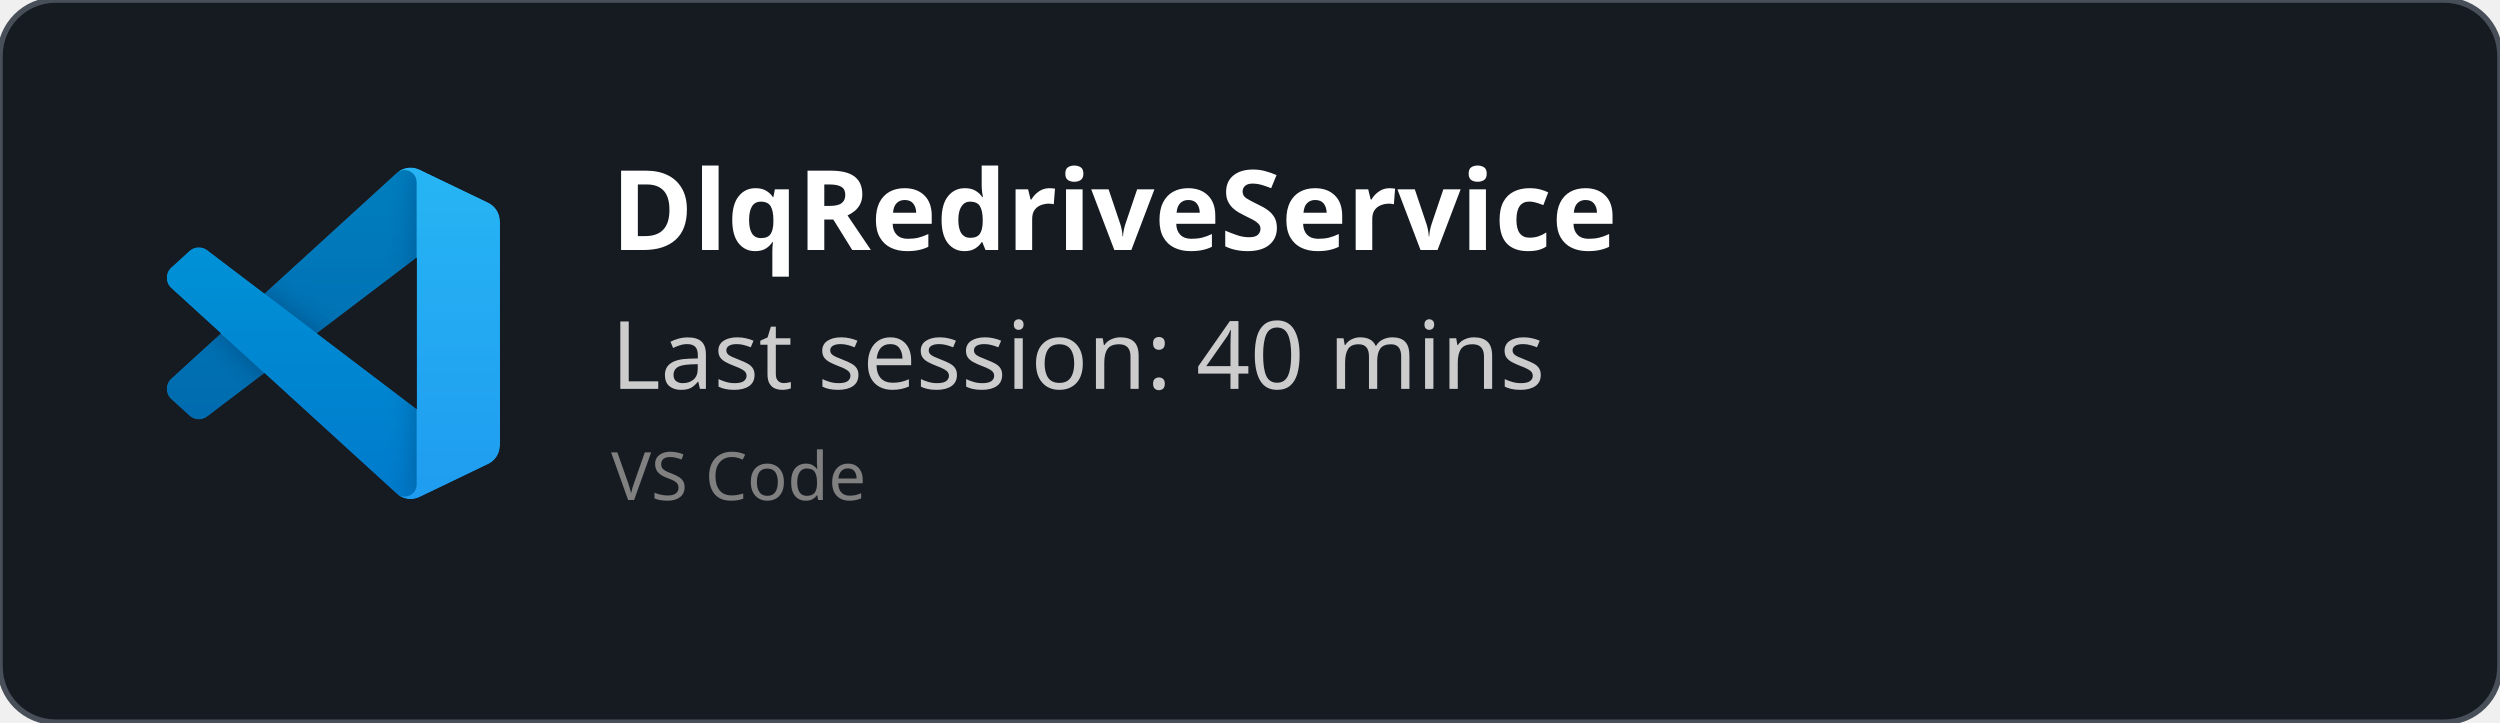
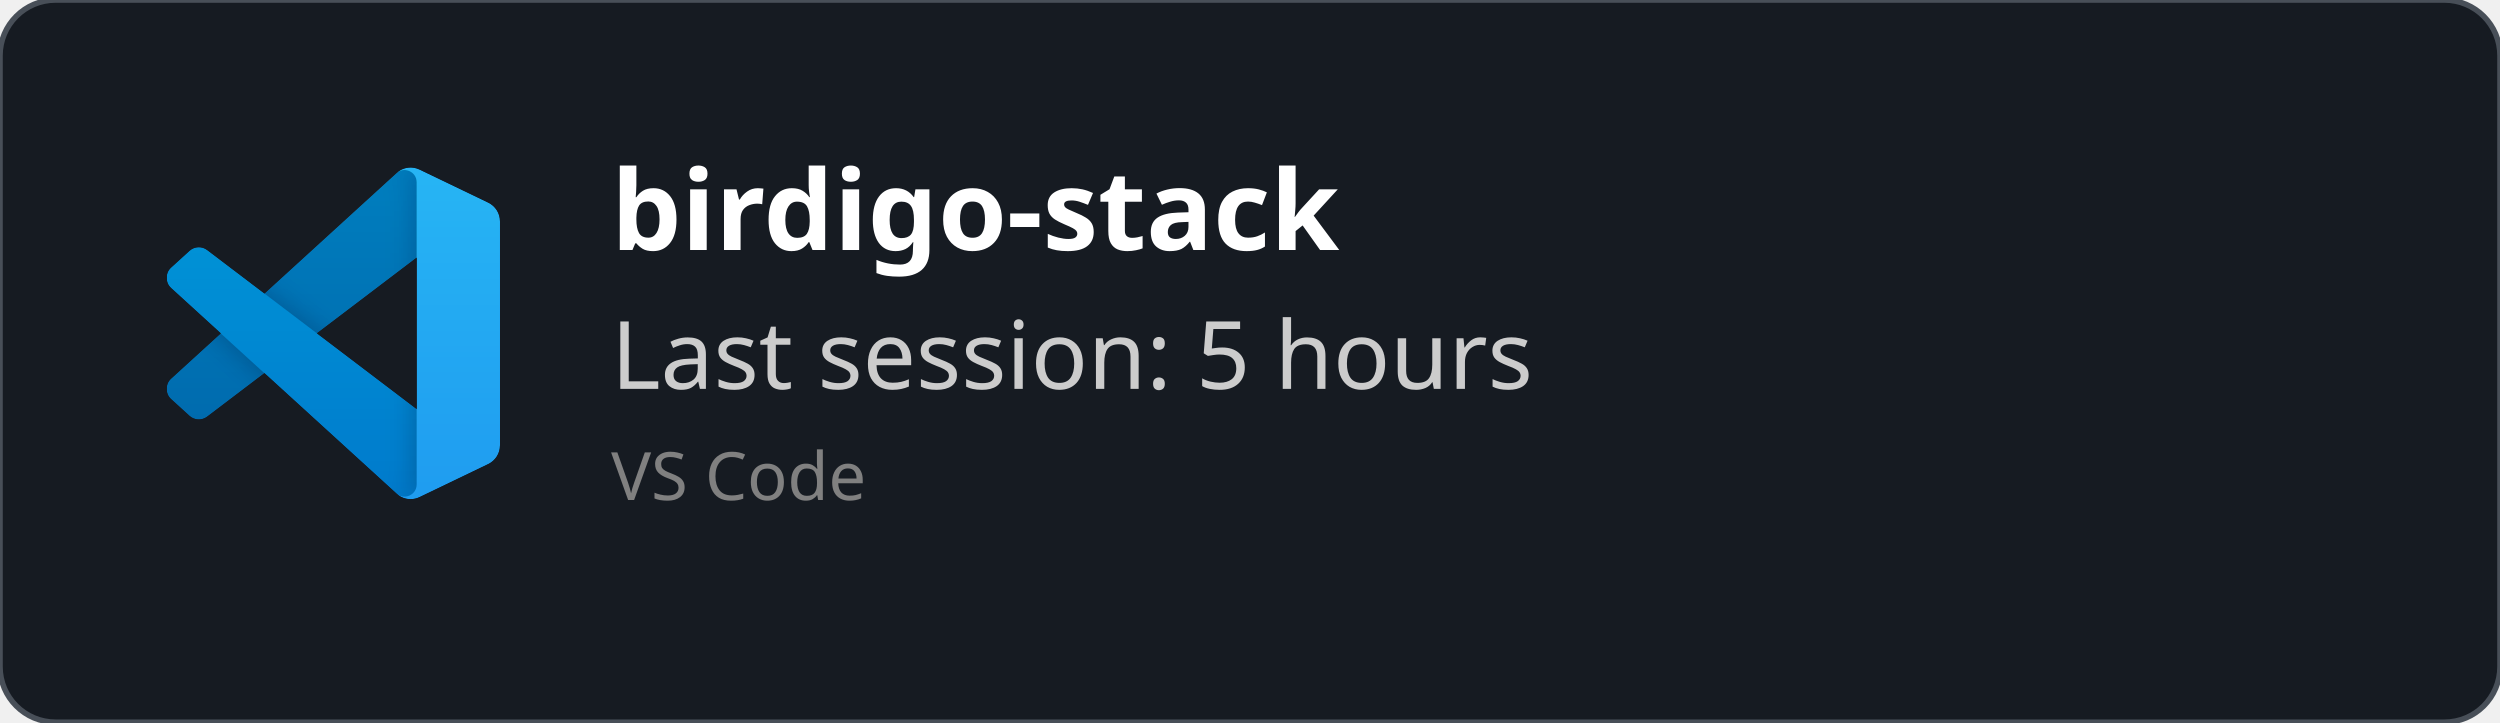
<svg xmlns="http://www.w3.org/2000/svg" width="450" height="130" viewBox="0 0 450 130" fill="none" role="img">
  <style>
    *{
        font-family: 'Segoe UI', Ubuntu, monospace
    }
    </style>
  <defs>
    <clipPath id="horizontalClip" x="20" y="20" width="500" height="200">
      <rect x="90" y="20" width="300" height="50" />
    </clipPath>
  </defs>
  <rect width="450" height="130" fill="rgba(22,27,34)" stroke="#484f58" stroke-width="1" fill-opacity="1" stroke-opacity="1" x="0" y="0" rx="10px" ry="10px">
    </rect>
  <svg width="60" height="60" x="30" y="30" viewBox="0 0 100 100" fill="none" id="vscode">
    <mask id="mask0" mask-type="alpha" maskUnits="userSpaceOnUse" x="0" y="0" width="100" height="100">
      <path fill-rule="evenodd" clip-rule="evenodd" d="M70.912 99.317C72.487 99.931 74.283 99.891 75.873 99.126L96.461 89.22C98.624 88.179 100 85.989 100 83.587V16.413C100 14.011 98.624 11.822 96.461 10.781L75.873 0.874C73.786 -0.13 71.345 0.116 69.513 1.447C69.252 1.637 69.003 1.849 68.769 2.083L29.355 38.041L12.187 25.01C10.589 23.797 8.354 23.896 6.869 25.246L1.363 30.255C-0.453 31.906 -0.455 34.763 1.359 36.417L16.247 50L1.359 63.583C-0.455 65.237 -0.453 68.094 1.363 69.745L6.869 74.754C8.354 76.104 10.589 76.204 12.187 74.99L29.355 61.959L68.769 97.917C69.392 98.541 70.125 99.01 70.912 99.317ZM75.015 27.299L45.109 50L75.015 72.701V27.299Z" fill="white" />
    </mask>
    <g mask="url(#mask0)">
      <path d="M96.461 10.796L75.857 0.876C73.472 -0.273 70.622 0.212 68.75 2.083L1.299 63.583C-0.516 65.237 -0.514 68.094 1.303 69.745L6.813 74.754C8.298 76.104 10.535 76.204 12.134 74.99L93.361 13.37C96.086 11.303 100 13.246 100 16.667V16.427C100 14.027 98.625 11.838 96.461 10.796Z" fill="#0065A9" />
      <g filter="url(#filter0_d)">
        <path d="M96.461 89.204L75.857 99.124C73.472 100.273 70.622 99.788 68.75 97.917L1.299 36.417C-0.516 34.763 -0.514 31.906 1.303 30.255L6.813 25.246C8.298 23.896 10.535 23.796 12.134 25.009L93.361 86.63C96.086 88.697 100 86.754 100 83.333V83.573C100 85.974 98.625 88.162 96.461 89.204Z" fill="#007ACC" />
      </g>
      <g filter="url(#filter1_d)">
        <path d="M75.858 99.126C73.472 100.274 70.622 99.788 68.75 97.917C71.056 100.223 75 98.59 75 95.328V4.672C75 1.41 71.056 -0.223 68.75 2.083C70.622 0.211 73.472 -0.274 75.858 0.874L96.459 10.781C98.623 11.822 100 14.011 100 16.413V83.587C100 85.989 98.623 88.179 96.459 89.22L75.858 99.126Z" fill="#1F9CF0" />
      </g>
      <g style="mix-blend-mode:overlay" opacity="0.25">
        <path fill-rule="evenodd" clip-rule="evenodd" d="M70.851 99.317C72.426 99.931 74.222 99.891 75.812 99.126L96.4 89.22C98.563 88.179 99.939 85.989 99.939 83.587V16.413C99.939 14.011 98.564 11.822 96.4 10.781L75.812 0.874C73.725 -0.13 71.284 0.116 69.453 1.447C69.191 1.637 68.942 1.849 68.708 2.083L29.294 38.041L12.126 25.01C10.528 23.796 8.293 23.896 6.809 25.246L1.302 30.255C-0.513 31.906 -0.515 34.763 1.298 36.417L16.186 50L1.298 63.583C-0.515 65.237 -0.513 68.094 1.302 69.745L6.809 74.754C8.293 76.104 10.528 76.204 12.126 74.99L29.294 61.959L68.708 97.917C69.332 98.54 70.064 99.01 70.851 99.317ZM74.954 27.299L45.048 50L74.954 72.701V27.299Z" fill="url(#paint0_linear)" />
      </g>
    </g>
    <defs>
      <filter id="filter0_d" x="-8.394" y="15.829" width="116.727" height="92.246" filterUnits="userSpaceOnUse" color-interpolation-filters="sRGB">
        <feFlood flood-opacity="0" result="BackgroundImageFix" />
        <feColorMatrix in="SourceAlpha" type="matrix" values="0 0 0 0 0 0 0 0 0 0 0 0 0 0 0 0 0 0 127 0" />
        <feOffset />
        <feGaussianBlur stdDeviation="4.167" />
        <feColorMatrix type="matrix" values="0 0 0 0 0 0 0 0 0 0 0 0 0 0 0 0 0 0 0.25 0" />
        <feBlend mode="overlay" in2="BackgroundImageFix" result="effect1_dropShadow" />
        <feBlend mode="normal" in="SourceGraphic" in2="effect1_dropShadow" result="shape" />
      </filter>
      <filter id="filter1_d" x="60.417" y="-8.076" width="47.917" height="116.151" filterUnits="userSpaceOnUse" color-interpolation-filters="sRGB">
        <feFlood flood-opacity="0" result="BackgroundImageFix" />
        <feColorMatrix in="SourceAlpha" type="matrix" values="0 0 0 0 0 0 0 0 0 0 0 0 0 0 0 0 0 0 127 0" />
        <feOffset />
        <feGaussianBlur stdDeviation="4.167" />
        <feColorMatrix type="matrix" values="0 0 0 0 0 0 0 0 0 0 0 0 0 0 0 0 0 0 0.25 0" />
        <feBlend mode="overlay" in2="BackgroundImageFix" result="effect1_dropShadow" />
        <feBlend mode="normal" in="SourceGraphic" in2="effect1_dropShadow" result="shape" />
      </filter>
      <linearGradient id="paint0_linear" x1="49.939" y1="0.258" x2="49.939" y2="99.742" gradientUnits="userSpaceOnUse">
        <stop stop-color="white" />
        <stop offset="1" stop-color="white" stop-opacity="0" />
      </linearGradient>
    </defs>
  </svg>
  <text x="110" y="45" font-size="20" clip-path="url(#horizontalClip)" font-weight="bold" font-family="Ubuntu" fill="white">
-     DlqRedriveService
+     birdigo-stack
    </text>
  <text x="110" y="70" font-size="17px" font-family="Ubuntu" fill="#ccc">
-     Last session: 40 mins
+     Last session: 5 hours
    </text>
  <text x="110" y="90" font-size="12px" font-family="Ubuntu" fill="grey">
    VS Code
    </text>
</svg>
